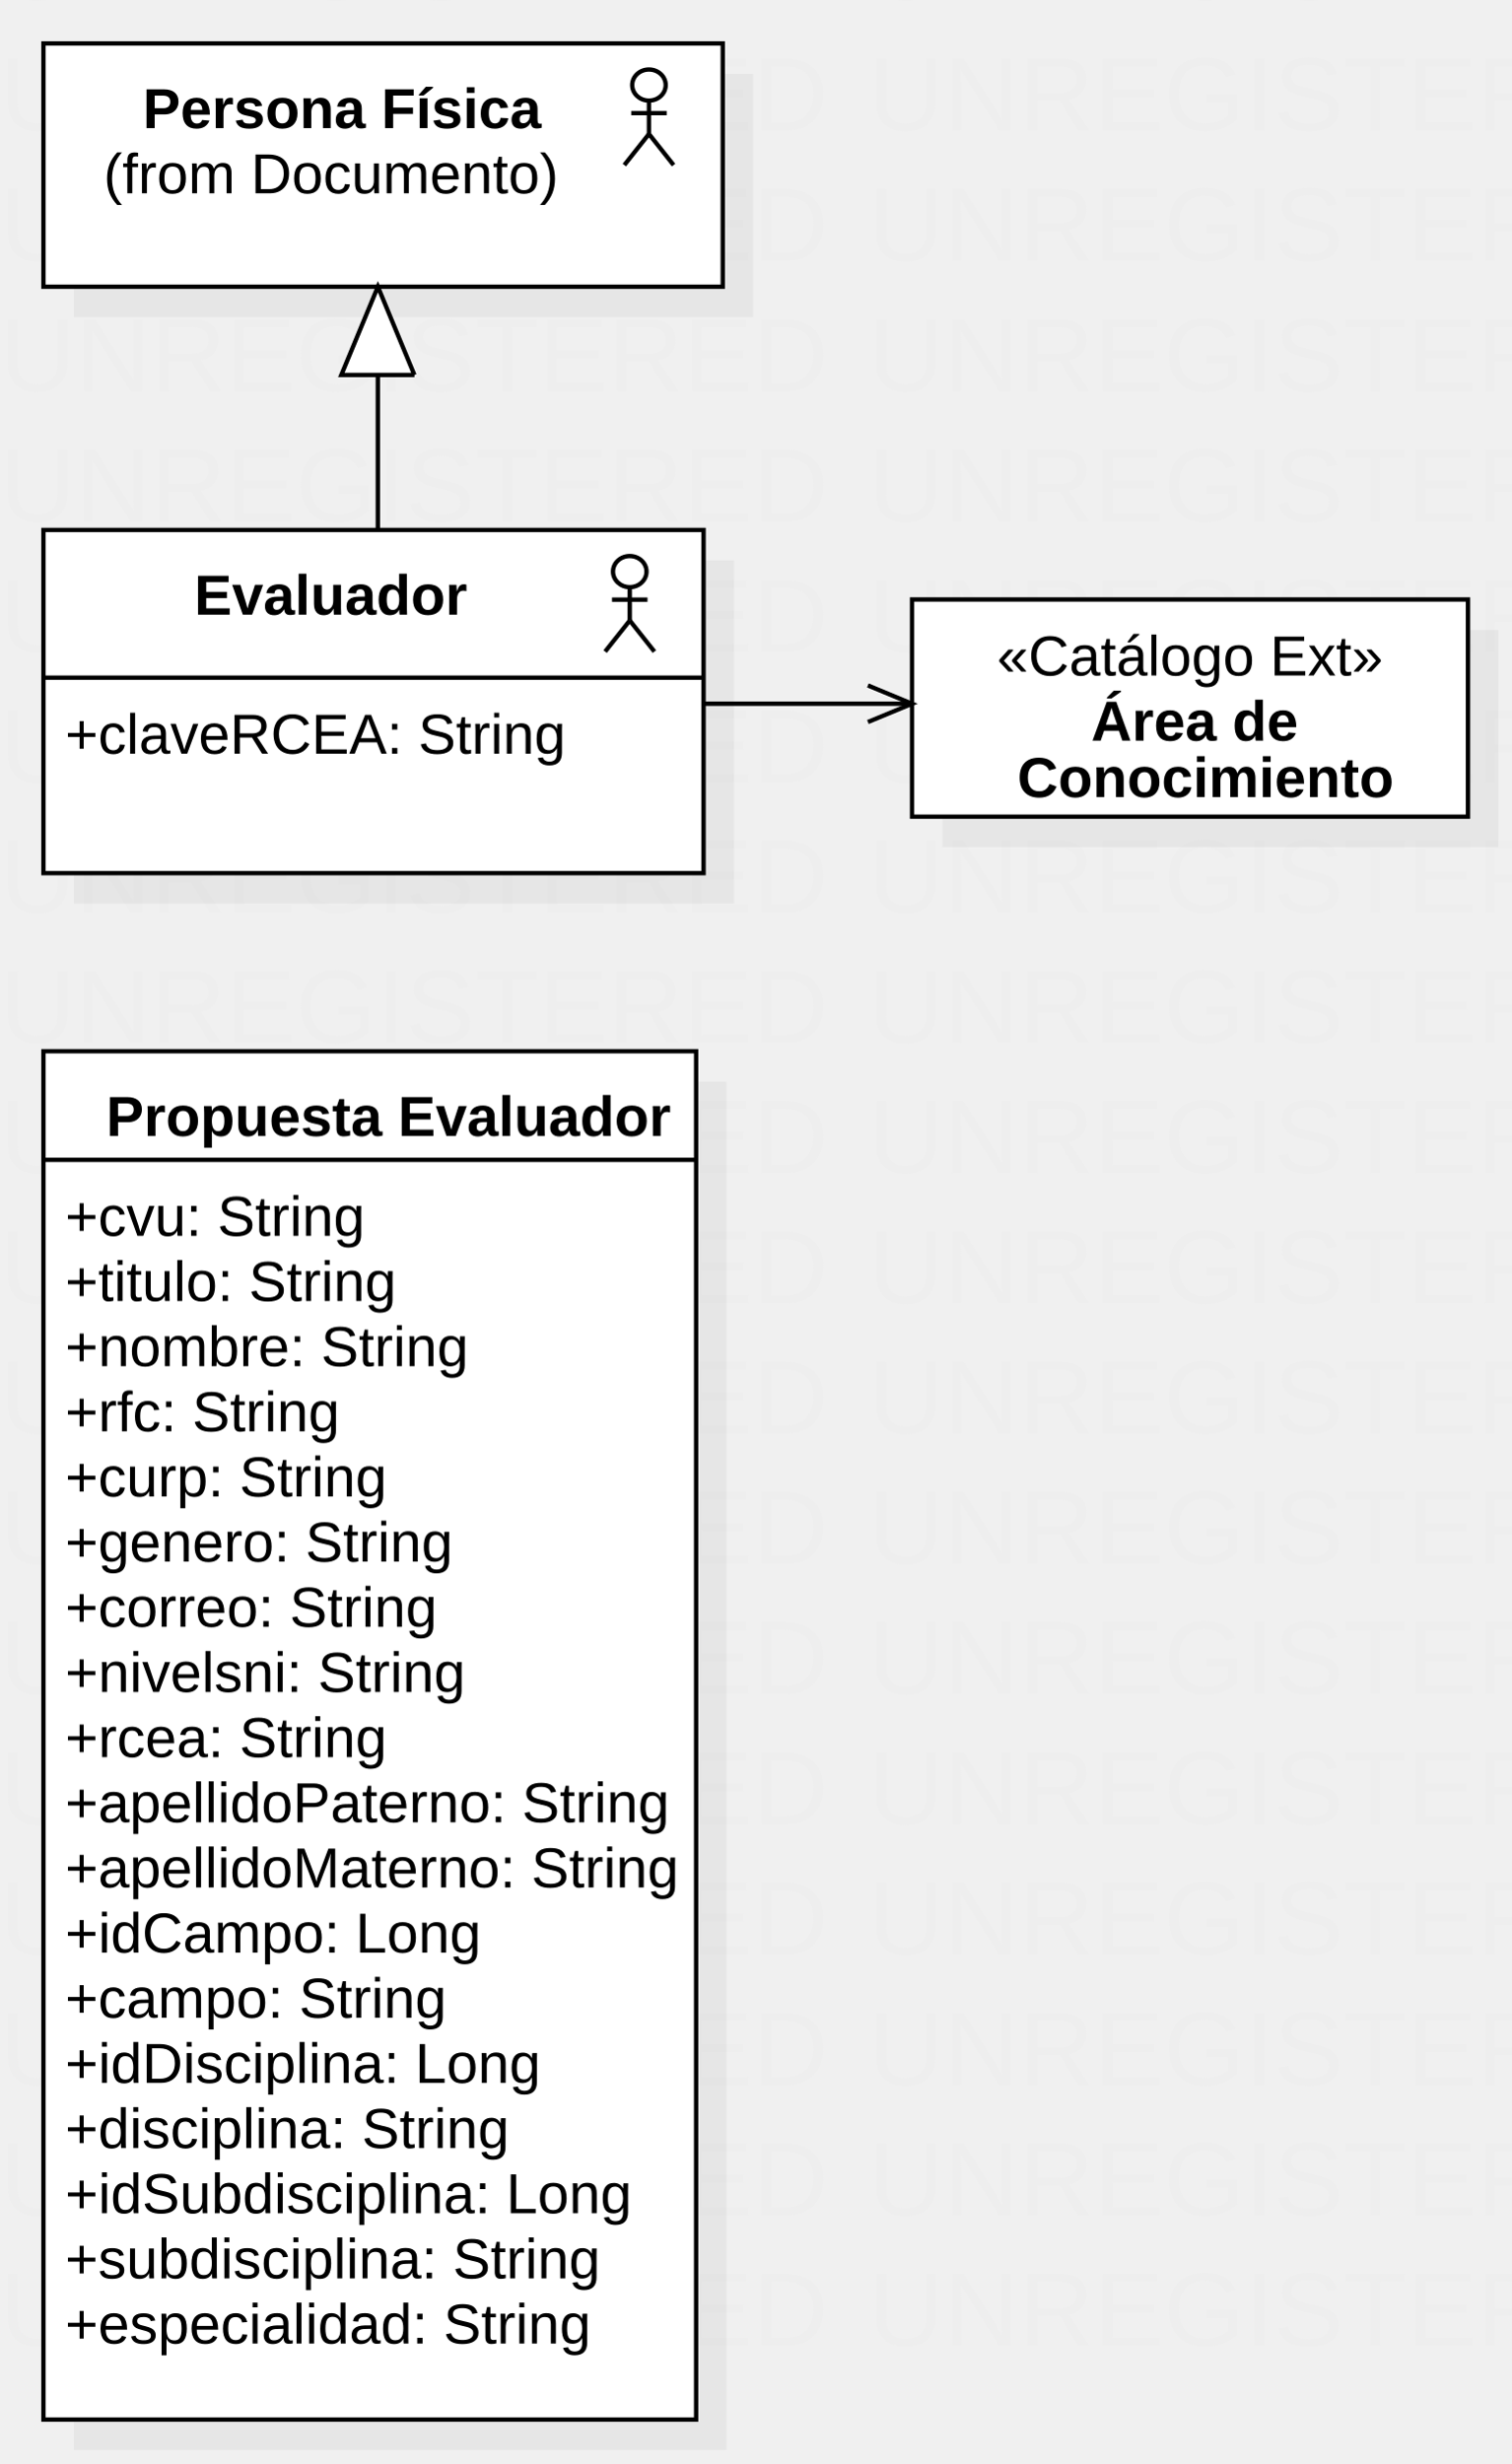
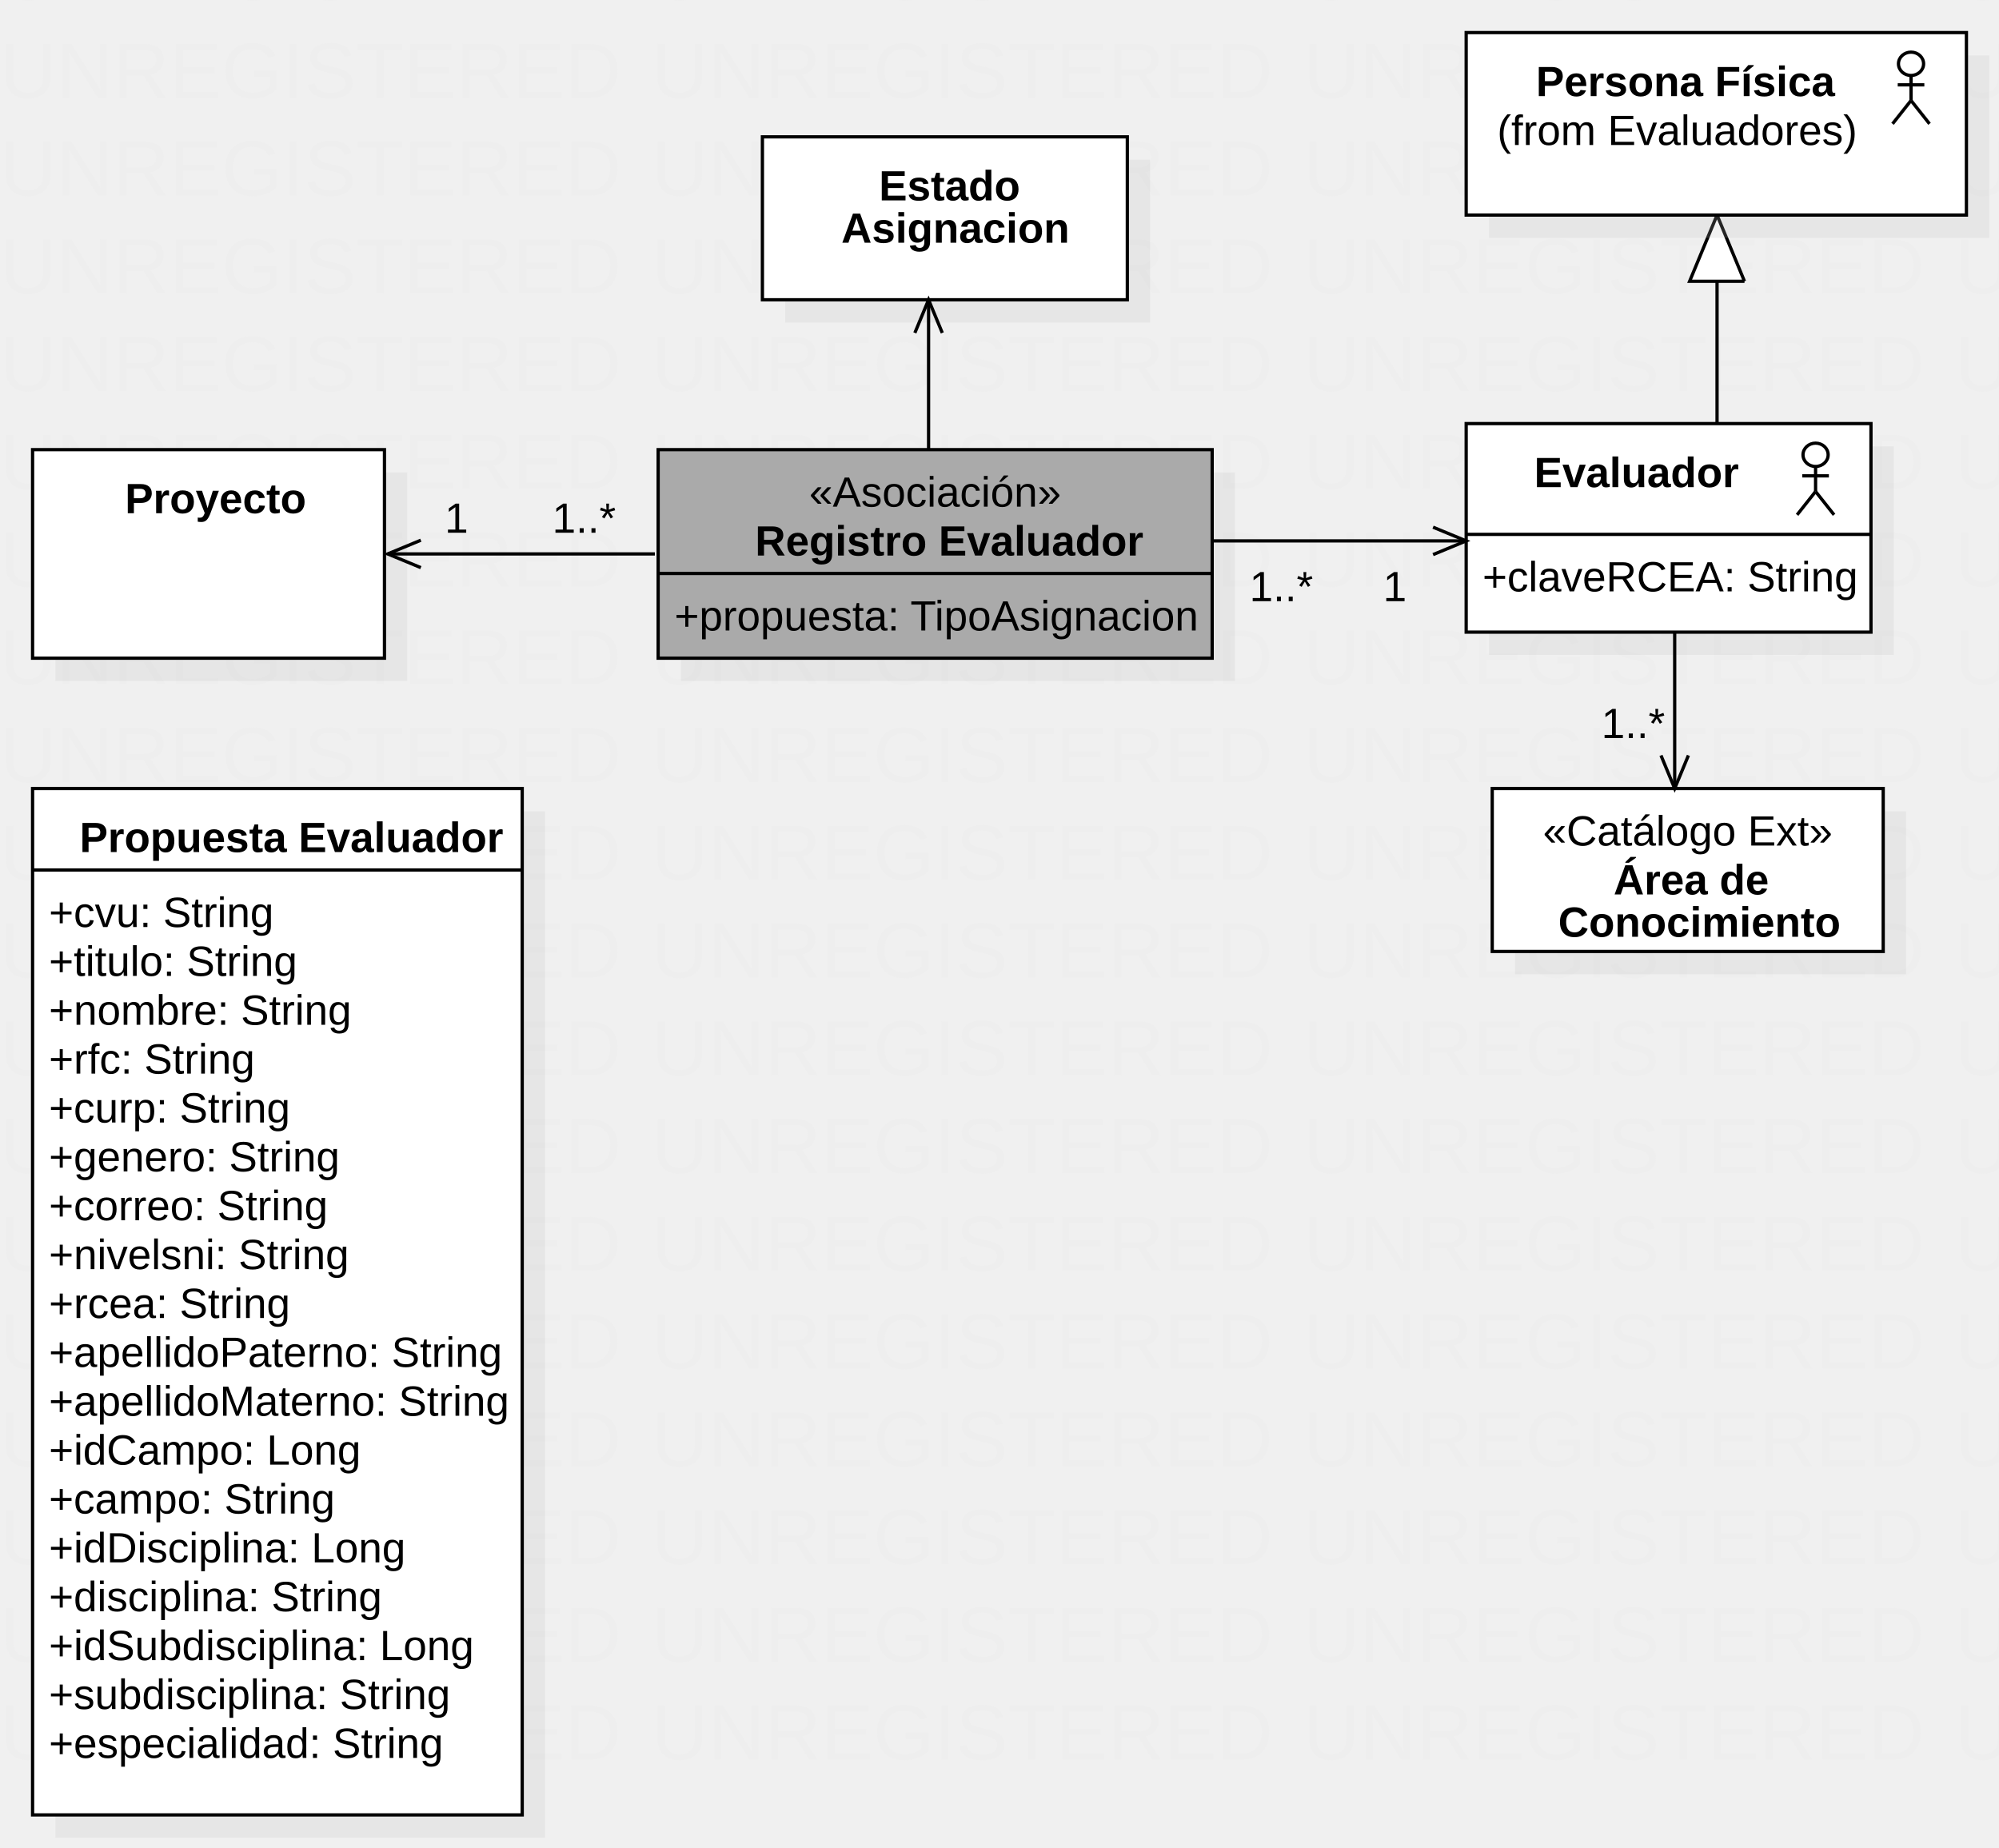
- <svg xmlns="http://www.w3.org/2000/svg" version="1.1" width="348" height="567">
+ <svg xmlns="http://www.w3.org/2000/svg" version="1.1" width="613.538" height="567">
  <defs />
  <g>
    <text fill="#eeeeee" stroke="none" font-family="Arial" font-size="24px" font-style="normal" font-weight="normal" text-decoration="none" x="0" y="0">UNREGISTERED</text>
    <text fill="#eeeeee" stroke="none" font-family="Arial" font-size="24px" font-style="normal" font-weight="normal" text-decoration="none" x="0" y="30">UNREGISTERED</text>
    <text fill="#eeeeee" stroke="none" font-family="Arial" font-size="24px" font-style="normal" font-weight="normal" text-decoration="none" x="0" y="60">UNREGISTERED</text>
    <text fill="#eeeeee" stroke="none" font-family="Arial" font-size="24px" font-style="normal" font-weight="normal" text-decoration="none" x="0" y="90">UNREGISTERED</text>
    <text fill="#eeeeee" stroke="none" font-family="Arial" font-size="24px" font-style="normal" font-weight="normal" text-decoration="none" x="0" y="120">UNREGISTERED</text>
    <text fill="#eeeeee" stroke="none" font-family="Arial" font-size="24px" font-style="normal" font-weight="normal" text-decoration="none" x="0" y="150">UNREGISTERED</text>
    <text fill="#eeeeee" stroke="none" font-family="Arial" font-size="24px" font-style="normal" font-weight="normal" text-decoration="none" x="0" y="180">UNREGISTERED</text>
    <text fill="#eeeeee" stroke="none" font-family="Arial" font-size="24px" font-style="normal" font-weight="normal" text-decoration="none" x="0" y="210">UNREGISTERED</text>
    <text fill="#eeeeee" stroke="none" font-family="Arial" font-size="24px" font-style="normal" font-weight="normal" text-decoration="none" x="0" y="240">UNREGISTERED</text>
    <text fill="#eeeeee" stroke="none" font-family="Arial" font-size="24px" font-style="normal" font-weight="normal" text-decoration="none" x="0" y="270">UNREGISTERED</text>
    <text fill="#eeeeee" stroke="none" font-family="Arial" font-size="24px" font-style="normal" font-weight="normal" text-decoration="none" x="0" y="300">UNREGISTERED</text>
    <text fill="#eeeeee" stroke="none" font-family="Arial" font-size="24px" font-style="normal" font-weight="normal" text-decoration="none" x="0" y="330">UNREGISTERED</text>
    <text fill="#eeeeee" stroke="none" font-family="Arial" font-size="24px" font-style="normal" font-weight="normal" text-decoration="none" x="0" y="360">UNREGISTERED</text>
    <text fill="#eeeeee" stroke="none" font-family="Arial" font-size="24px" font-style="normal" font-weight="normal" text-decoration="none" x="0" y="390">UNREGISTERED</text>
    <text fill="#eeeeee" stroke="none" font-family="Arial" font-size="24px" font-style="normal" font-weight="normal" text-decoration="none" x="0" y="420">UNREGISTERED</text>
    <text fill="#eeeeee" stroke="none" font-family="Arial" font-size="24px" font-style="normal" font-weight="normal" text-decoration="none" x="0" y="450">UNREGISTERED</text>
    <text fill="#eeeeee" stroke="none" font-family="Arial" font-size="24px" font-style="normal" font-weight="normal" text-decoration="none" x="0" y="480">UNREGISTERED</text>
    <text fill="#eeeeee" stroke="none" font-family="Arial" font-size="24px" font-style="normal" font-weight="normal" text-decoration="none" x="0" y="510">UNREGISTERED</text>
    <text fill="#eeeeee" stroke="none" font-family="Arial" font-size="24px" font-style="normal" font-weight="normal" text-decoration="none" x="0" y="540">UNREGISTERED</text>
    <text fill="#eeeeee" stroke="none" font-family="Arial" font-size="24px" font-style="normal" font-weight="normal" text-decoration="none" x="200" y="0">UNREGISTERED</text>
    <text fill="#eeeeee" stroke="none" font-family="Arial" font-size="24px" font-style="normal" font-weight="normal" text-decoration="none" x="200" y="30">UNREGISTERED</text>
    <text fill="#eeeeee" stroke="none" font-family="Arial" font-size="24px" font-style="normal" font-weight="normal" text-decoration="none" x="200" y="60">UNREGISTERED</text>
    <text fill="#eeeeee" stroke="none" font-family="Arial" font-size="24px" font-style="normal" font-weight="normal" text-decoration="none" x="200" y="90">UNREGISTERED</text>
    <text fill="#eeeeee" stroke="none" font-family="Arial" font-size="24px" font-style="normal" font-weight="normal" text-decoration="none" x="200" y="120">UNREGISTERED</text>
    <text fill="#eeeeee" stroke="none" font-family="Arial" font-size="24px" font-style="normal" font-weight="normal" text-decoration="none" x="200" y="150">UNREGISTERED</text>
    <text fill="#eeeeee" stroke="none" font-family="Arial" font-size="24px" font-style="normal" font-weight="normal" text-decoration="none" x="200" y="180">UNREGISTERED</text>
    <text fill="#eeeeee" stroke="none" font-family="Arial" font-size="24px" font-style="normal" font-weight="normal" text-decoration="none" x="200" y="210">UNREGISTERED</text>
    <text fill="#eeeeee" stroke="none" font-family="Arial" font-size="24px" font-style="normal" font-weight="normal" text-decoration="none" x="200" y="240">UNREGISTERED</text>
    <text fill="#eeeeee" stroke="none" font-family="Arial" font-size="24px" font-style="normal" font-weight="normal" text-decoration="none" x="200" y="270">UNREGISTERED</text>
    <text fill="#eeeeee" stroke="none" font-family="Arial" font-size="24px" font-style="normal" font-weight="normal" text-decoration="none" x="200" y="300">UNREGISTERED</text>
    <text fill="#eeeeee" stroke="none" font-family="Arial" font-size="24px" font-style="normal" font-weight="normal" text-decoration="none" x="200" y="330">UNREGISTERED</text>
    <text fill="#eeeeee" stroke="none" font-family="Arial" font-size="24px" font-style="normal" font-weight="normal" text-decoration="none" x="200" y="360">UNREGISTERED</text>
    <text fill="#eeeeee" stroke="none" font-family="Arial" font-size="24px" font-style="normal" font-weight="normal" text-decoration="none" x="200" y="390">UNREGISTERED</text>
    <text fill="#eeeeee" stroke="none" font-family="Arial" font-size="24px" font-style="normal" font-weight="normal" text-decoration="none" x="200" y="420">UNREGISTERED</text>
    <text fill="#eeeeee" stroke="none" font-family="Arial" font-size="24px" font-style="normal" font-weight="normal" text-decoration="none" x="200" y="450">UNREGISTERED</text>
    <text fill="#eeeeee" stroke="none" font-family="Arial" font-size="24px" font-style="normal" font-weight="normal" text-decoration="none" x="200" y="480">UNREGISTERED</text>
    <text fill="#eeeeee" stroke="none" font-family="Arial" font-size="24px" font-style="normal" font-weight="normal" text-decoration="none" x="200" y="510">UNREGISTERED</text>
    <text fill="#eeeeee" stroke="none" font-family="Arial" font-size="24px" font-style="normal" font-weight="normal" text-decoration="none" x="200" y="540">UNREGISTERED</text>
-     <g transform="translate(-78,-22) scale(1,1)">
-       <rect fill="#C0C0C0" stroke="none" x="295" y="167" width="128" height="50" opacity="0.2" />
-     </g>
-     <g transform="translate(-78,-22) scale(1,1)">
-       <rect fill="#ffffff" stroke="none" x="288" y="160" width="128" height="50" />
-     </g>
-     <g transform="translate(-78,-22) scale(1,1)">
-       <path fill="none" stroke="#000000" d="M 288 160 L 416 160 L 416 210 L 288 210 L 288 160 Z Z" stroke-miterlimit="10" />
-     </g>
-     <g transform="translate(-78,-22) scale(1,1)">
-       <g>
-         <path fill="none" stroke="none" />
-         <text fill="#000000" stroke="none" font-family="Arial" font-size="13px" font-style="normal" font-weight="normal" text-decoration="none" x="307.554" y="177.5">«Catálogo Ext»</text>
-       </g>
-     </g>
-     <g transform="translate(-78,-22) scale(1,1)">
-       <g>
-         <path fill="none" stroke="none" />
-         <text fill="#000000" stroke="none" font-family="Arial" font-size="13px" font-style="normal" font-weight="bold" text-decoration="none" x="329.234" y="192.5">Área de</text>
-         <text fill="#000000" stroke="none" font-family="Arial" font-size="13px" font-style="normal" font-weight="bold" text-decoration="none" x="312.257" y="205.5">Conocimiento</text>
-       </g>
-     </g>
-     <g transform="translate(-78,-22) scale(1,1)">
-       <rect fill="#C0C0C0" stroke="none" x="95" y="39" width="156.42" height="56" opacity="0.2" />
-     </g>
-     <g transform="translate(-78,-22) scale(1,1)">
-       <rect fill="#ffffff" stroke="none" x="88" y="32" width="156.42" height="56" />
-     </g>
-     <g transform="translate(-78,-22) scale(1,1)">
-       <path fill="none" stroke="#000000" d="M 88 32 L 244.42 32 L 244.42 88 L 88 88 L 88 32 Z Z" stroke-miterlimit="10" />
-     </g>
-     <g transform="translate(-78,-22) scale(1,1)">
-       <path fill="#ffffff" stroke="none" d="M 223.562 41.58 C 223.562 39.603 225.29 38 227.42 38 C 229.55 38 231.277 39.603 231.277 41.58 C 231.277 43.557 229.55 45.16 227.42 45.16 C 225.29 45.16 223.562 43.557 223.562 41.58 Z" />
-     </g>
-     <g transform="translate(-78,-22) scale(1,1)">
-       <path fill="none" stroke="#000000" d="M 223.562 41.58 C 223.562 39.603 225.29 38 227.42 38 C 229.55 38 231.277 39.603 231.277 41.58 C 231.277 43.557 229.55 45.16 227.42 45.16 C 225.29 45.16 223.562 43.557 223.562 41.58 Z" stroke-miterlimit="10" />
-     </g>
-     <g transform="translate(-78,-22) scale(1,1)">
-       <path fill="none" stroke="#000000" d="M 227.42 45.16 L 227.42 52.84" stroke-miterlimit="10" />
-     </g>
-     <g transform="translate(-78,-22) scale(1,1)">
-       <path fill="none" stroke="#000000" d="M 223.336 48.04 L 231.504 48.04" stroke-miterlimit="10" />
-     </g>
-     <g transform="translate(-78,-22) scale(1,1)">
-       <path fill="none" stroke="#000000" d="M 227.42 52.84 L 221.747 60" stroke-miterlimit="10" />
-     </g>
-     <g transform="translate(-78,-22) scale(1,1)">
-       <path fill="none" stroke="#000000" d="M 227.42 52.84 L 233.093 60" stroke-miterlimit="10" />
-     </g>
-     <g transform="translate(-78,-22) scale(1,1)">
-       <g>
-         <path fill="none" stroke="none" />
-         <text fill="#000000" stroke="none" font-family="Arial" font-size="13px" font-style="normal" font-weight="bold" text-decoration="none" x="110.859" y="51.5">Persona Física</text>
-       </g>
-     </g>
-     <g transform="translate(-78,-22) scale(1,1)">
-       <g>
-         <path fill="none" stroke="none" />
-         <text fill="#000000" stroke="none" font-family="Arial" font-size="13px" font-style="normal" font-weight="normal" text-decoration="none" x="101.835" y="66.5">(from Documento)</text>
-       </g>
-     </g>
-     <g transform="translate(-78,-22) scale(1,1)">
-       <rect fill="#C0C0C0" stroke="none" x="95" y="151" width="152" height="79" opacity="0.2" />
-     </g>
-     <g transform="translate(-78,-22) scale(1,1)">
-       <rect fill="#ffffff" stroke="none" x="88" y="144" width="152" height="79" />
-     </g>
-     <g transform="translate(-78,-22) scale(1,1)">
-       <path fill="none" stroke="#000000" d="M 88 144 L 240 144 L 240 223 L 88 223 L 88 144 Z Z" stroke-miterlimit="10" />
-     </g>
-     <g transform="translate(-78,-22) scale(1,1)">
-       <path fill="#ffffff" stroke="none" d="M 219.143 153.58 C 219.143 151.603 220.87 150 223 150 C 225.13 150 226.857 151.603 226.857 153.58 C 226.857 155.557 225.13 157.16 223 157.16 C 220.87 157.16 219.143 155.557 219.143 153.58 Z" />
-     </g>
-     <g transform="translate(-78,-22) scale(1,1)">
-       <path fill="none" stroke="#000000" d="M 219.143 153.58 C 219.143 151.603 220.87 150 223 150 C 225.13 150 226.857 151.603 226.857 153.58 C 226.857 155.557 225.13 157.16 223 157.16 C 220.87 157.16 219.143 155.557 219.143 153.58 Z" stroke-miterlimit="10" />
-     </g>
-     <g transform="translate(-78,-22) scale(1,1)">
-       <path fill="none" stroke="#000000" d="M 223 157.16 L 223 164.84" stroke-miterlimit="10" />
-     </g>
-     <g transform="translate(-78,-22) scale(1,1)">
-       <path fill="none" stroke="#000000" d="M 218.916 160.04 L 227.084 160.04" stroke-miterlimit="10" />
-     </g>
-     <g transform="translate(-78,-22) scale(1,1)">
-       <path fill="none" stroke="#000000" d="M 223 164.84 L 217.327 172" stroke-miterlimit="10" />
-     </g>
-     <g transform="translate(-78,-22) scale(1,1)">
-       <path fill="none" stroke="#000000" d="M 223 164.84 L 228.673 172" stroke-miterlimit="10" />
-     </g>
-     <g transform="translate(-78,-22) scale(1,1)">
-       <path fill="none" stroke="#000000" d="M 88 178 L 240 178" stroke-miterlimit="10" />
-     </g>
-     <g transform="translate(-78,-22) scale(1,1)">
-       <g>
-         <path fill="none" stroke="none" />
-         <text fill="#000000" stroke="none" font-family="Arial" font-size="13px" font-style="normal" font-weight="bold" text-decoration="none" x="122.731" y="163.5">Evaluador</text>
-       </g>
-     </g>
-     <g transform="translate(-78,-22) scale(1,1)">
-       <g>
-         <path fill="none" stroke="none" />
-         <text fill="#000000" stroke="none" font-family="Arial" font-size="13px" font-style="normal" font-weight="normal" text-decoration="none" x="93" y="195.5">+claveRCEA: String</text>
-       </g>
-     </g>
-     <g transform="translate(-78,-22) scale(1,1)">
-       <path fill="none" stroke="#000000" d="M 240 184 L 288 184" stroke-miterlimit="10" />
-     </g>
-     <g transform="translate(-78,-22) scale(1,1)">
-       <path fill="none" stroke="#000000" d="M 277.837 188.21 L 288 184 L 277.837 179.79" stroke-miterlimit="10" />
-     </g>
-     <g transform="translate(-78,-22) scale(1,1)">
-       <path fill="none" stroke="#000000" d="M 165 144 L 165 88" stroke-miterlimit="10" />
-     </g>
-     <g transform="translate(-78,-22) scale(1,1)">
-       <path fill="#FFFFFF" stroke="none" d="M 173.419 108.325 L 165 88 L 156.581 108.325" />
-     </g>
-     <g transform="translate(-78,-22) scale(1,1)">
-       <path fill="none" stroke="#000000" d="M 173.419 108.325 L 165 88 L 156.581 108.325 L 173.419 108.325" stroke-miterlimit="10" />
-     </g>
-     <g transform="translate(-78,-22) scale(1,1)">
-       <rect fill="#C0C0C0" stroke="none" x="95" y="271" width="150.28" height="315" opacity="0.2" />
-     </g>
-     <g transform="translate(-78,-22) scale(1,1)">
-       <rect fill="#ffffff" stroke="none" x="88" y="264" width="150.28" height="315" />
-     </g>
-     <g transform="translate(-78,-22) scale(1,1)">
-       <path fill="none" stroke="#000000" d="M 88 264 L 238.28 264 L 238.28 579 L 88 579 L 88 264 Z Z" stroke-miterlimit="10" />
-     </g>
-     <g transform="translate(-78,-22) scale(1,1)">
-       <path fill="none" stroke="#000000" d="M 88 289 L 238.28 289" stroke-miterlimit="10" />
-     </g>
-     <g transform="translate(-78,-22) scale(1,1)">
-       <g>
-         <path fill="none" stroke="none" />
-         <text fill="#000000" stroke="none" font-family="Arial" font-size="13px" font-style="normal" font-weight="bold" text-decoration="none" x="102.434" y="283.5">Propuesta Evaluador</text>
-       </g>
-     </g>
-     <g transform="translate(-78,-22) scale(1,1)">
-       <g>
-         <path fill="none" stroke="none" />
-         <text fill="#000000" stroke="none" font-family="Arial" font-size="13px" font-style="normal" font-weight="normal" text-decoration="none" x="93" y="306.5">+cvu: String</text>
-       </g>
-     </g>
-     <g transform="translate(-78,-22) scale(1,1)">
-       <g>
-         <path fill="none" stroke="none" />
-         <text fill="#000000" stroke="none" font-family="Arial" font-size="13px" font-style="normal" font-weight="normal" text-decoration="none" x="93" y="321.5">+titulo: String</text>
-       </g>
-     </g>
-     <g transform="translate(-78,-22) scale(1,1)">
-       <g>
-         <path fill="none" stroke="none" />
-         <text fill="#000000" stroke="none" font-family="Arial" font-size="13px" font-style="normal" font-weight="normal" text-decoration="none" x="93" y="336.5">+nombre: String</text>
-       </g>
-     </g>
-     <g transform="translate(-78,-22) scale(1,1)">
-       <g>
-         <path fill="none" stroke="none" />
-         <text fill="#000000" stroke="none" font-family="Arial" font-size="13px" font-style="normal" font-weight="normal" text-decoration="none" x="93" y="351.5">+rfc: String</text>
-       </g>
-     </g>
-     <g transform="translate(-78,-22) scale(1,1)">
-       <g>
-         <path fill="none" stroke="none" />
-         <text fill="#000000" stroke="none" font-family="Arial" font-size="13px" font-style="normal" font-weight="normal" text-decoration="none" x="93" y="366.5">+curp: String</text>
-       </g>
-     </g>
-     <g transform="translate(-78,-22) scale(1,1)">
-       <g>
-         <path fill="none" stroke="none" />
-         <text fill="#000000" stroke="none" font-family="Arial" font-size="13px" font-style="normal" font-weight="normal" text-decoration="none" x="93" y="381.5">+genero: String</text>
-       </g>
-     </g>
-     <g transform="translate(-78,-22) scale(1,1)">
-       <g>
-         <path fill="none" stroke="none" />
-         <text fill="#000000" stroke="none" font-family="Arial" font-size="13px" font-style="normal" font-weight="normal" text-decoration="none" x="93" y="396.5">+correo: String</text>
-       </g>
-     </g>
-     <g transform="translate(-78,-22) scale(1,1)">
-       <g>
-         <path fill="none" stroke="none" />
-         <text fill="#000000" stroke="none" font-family="Arial" font-size="13px" font-style="normal" font-weight="normal" text-decoration="none" x="93" y="411.5">+nivelsni: String</text>
-       </g>
-     </g>
-     <g transform="translate(-78,-22) scale(1,1)">
-       <g>
-         <path fill="none" stroke="none" />
-         <text fill="#000000" stroke="none" font-family="Arial" font-size="13px" font-style="normal" font-weight="normal" text-decoration="none" x="93" y="426.5">+rcea: String</text>
-       </g>
-     </g>
-     <g transform="translate(-78,-22) scale(1,1)">
-       <g>
-         <path fill="none" stroke="none" />
-         <text fill="#000000" stroke="none" font-family="Arial" font-size="13px" font-style="normal" font-weight="normal" text-decoration="none" x="93" y="441.5">+apellidoPaterno: String</text>
-       </g>
-     </g>
-     <g transform="translate(-78,-22) scale(1,1)">
-       <g>
-         <path fill="none" stroke="none" />
-         <text fill="#000000" stroke="none" font-family="Arial" font-size="13px" font-style="normal" font-weight="normal" text-decoration="none" x="93" y="456.5">+apellidoMaterno: String</text>
-       </g>
-     </g>
-     <g transform="translate(-78,-22) scale(1,1)">
-       <g>
-         <path fill="none" stroke="none" />
-         <text fill="#000000" stroke="none" font-family="Arial" font-size="13px" font-style="normal" font-weight="normal" text-decoration="none" x="93" y="471.5">+idCampo: Long</text>
-       </g>
-     </g>
-     <g transform="translate(-78,-22) scale(1,1)">
-       <g>
-         <path fill="none" stroke="none" />
-         <text fill="#000000" stroke="none" font-family="Arial" font-size="13px" font-style="normal" font-weight="normal" text-decoration="none" x="93" y="486.5">+campo: String</text>
-       </g>
-     </g>
-     <g transform="translate(-78,-22) scale(1,1)">
-       <g>
-         <path fill="none" stroke="none" />
-         <text fill="#000000" stroke="none" font-family="Arial" font-size="13px" font-style="normal" font-weight="normal" text-decoration="none" x="93" y="501.5">+idDisciplina: Long</text>
-       </g>
-     </g>
-     <g transform="translate(-78,-22) scale(1,1)">
-       <g>
-         <path fill="none" stroke="none" />
-         <text fill="#000000" stroke="none" font-family="Arial" font-size="13px" font-style="normal" font-weight="normal" text-decoration="none" x="93" y="516.5">+disciplina: String</text>
-       </g>
-     </g>
-     <g transform="translate(-78,-22) scale(1,1)">
-       <g>
-         <path fill="none" stroke="none" />
-         <text fill="#000000" stroke="none" font-family="Arial" font-size="13px" font-style="normal" font-weight="normal" text-decoration="none" x="93" y="531.5">+idSubdisciplina: Long</text>
-       </g>
-     </g>
-     <g transform="translate(-78,-22) scale(1,1)">
-       <g>
-         <path fill="none" stroke="none" />
-         <text fill="#000000" stroke="none" font-family="Arial" font-size="13px" font-style="normal" font-weight="normal" text-decoration="none" x="93" y="546.5">+subdisciplina: String</text>
-       </g>
-     </g>
-     <g transform="translate(-78,-22) scale(1,1)">
-       <g>
-         <path fill="none" stroke="none" />
-         <text fill="#000000" stroke="none" font-family="Arial" font-size="13px" font-style="normal" font-weight="normal" text-decoration="none" x="93" y="561.5">+especialidad: String</text>
+     <text fill="#eeeeee" stroke="none" font-family="Arial" font-size="24px" font-style="normal" font-weight="normal" text-decoration="none" x="400" y="0">UNREGISTERED</text>
+     <text fill="#eeeeee" stroke="none" font-family="Arial" font-size="24px" font-style="normal" font-weight="normal" text-decoration="none" x="400" y="30">UNREGISTERED</text>
+     <text fill="#eeeeee" stroke="none" font-family="Arial" font-size="24px" font-style="normal" font-weight="normal" text-decoration="none" x="400" y="60">UNREGISTERED</text>
+     <text fill="#eeeeee" stroke="none" font-family="Arial" font-size="24px" font-style="normal" font-weight="normal" text-decoration="none" x="400" y="90">UNREGISTERED</text>
+     <text fill="#eeeeee" stroke="none" font-family="Arial" font-size="24px" font-style="normal" font-weight="normal" text-decoration="none" x="400" y="120">UNREGISTERED</text>
+     <text fill="#eeeeee" stroke="none" font-family="Arial" font-size="24px" font-style="normal" font-weight="normal" text-decoration="none" x="400" y="150">UNREGISTERED</text>
+     <text fill="#eeeeee" stroke="none" font-family="Arial" font-size="24px" font-style="normal" font-weight="normal" text-decoration="none" x="400" y="180">UNREGISTERED</text>
+     <text fill="#eeeeee" stroke="none" font-family="Arial" font-size="24px" font-style="normal" font-weight="normal" text-decoration="none" x="400" y="210">UNREGISTERED</text>
+     <text fill="#eeeeee" stroke="none" font-family="Arial" font-size="24px" font-style="normal" font-weight="normal" text-decoration="none" x="400" y="240">UNREGISTERED</text>
+     <text fill="#eeeeee" stroke="none" font-family="Arial" font-size="24px" font-style="normal" font-weight="normal" text-decoration="none" x="400" y="270">UNREGISTERED</text>
+     <text fill="#eeeeee" stroke="none" font-family="Arial" font-size="24px" font-style="normal" font-weight="normal" text-decoration="none" x="400" y="300">UNREGISTERED</text>
+     <text fill="#eeeeee" stroke="none" font-family="Arial" font-size="24px" font-style="normal" font-weight="normal" text-decoration="none" x="400" y="330">UNREGISTERED</text>
+     <text fill="#eeeeee" stroke="none" font-family="Arial" font-size="24px" font-style="normal" font-weight="normal" text-decoration="none" x="400" y="360">UNREGISTERED</text>
+     <text fill="#eeeeee" stroke="none" font-family="Arial" font-size="24px" font-style="normal" font-weight="normal" text-decoration="none" x="400" y="390">UNREGISTERED</text>
+     <text fill="#eeeeee" stroke="none" font-family="Arial" font-size="24px" font-style="normal" font-weight="normal" text-decoration="none" x="400" y="420">UNREGISTERED</text>
+     <text fill="#eeeeee" stroke="none" font-family="Arial" font-size="24px" font-style="normal" font-weight="normal" text-decoration="none" x="400" y="450">UNREGISTERED</text>
+     <text fill="#eeeeee" stroke="none" font-family="Arial" font-size="24px" font-style="normal" font-weight="normal" text-decoration="none" x="400" y="480">UNREGISTERED</text>
+     <text fill="#eeeeee" stroke="none" font-family="Arial" font-size="24px" font-style="normal" font-weight="normal" text-decoration="none" x="400" y="510">UNREGISTERED</text>
+     <text fill="#eeeeee" stroke="none" font-family="Arial" font-size="24px" font-style="normal" font-weight="normal" text-decoration="none" x="400" y="540">UNREGISTERED</text>
+     <text fill="#eeeeee" stroke="none" font-family="Arial" font-size="24px" font-style="normal" font-weight="normal" text-decoration="none" x="600" y="0">UNREGISTERED</text>
+     <text fill="#eeeeee" stroke="none" font-family="Arial" font-size="24px" font-style="normal" font-weight="normal" text-decoration="none" x="600" y="30">UNREGISTERED</text>
+     <text fill="#eeeeee" stroke="none" font-family="Arial" font-size="24px" font-style="normal" font-weight="normal" text-decoration="none" x="600" y="60">UNREGISTERED</text>
+     <text fill="#eeeeee" stroke="none" font-family="Arial" font-size="24px" font-style="normal" font-weight="normal" text-decoration="none" x="600" y="90">UNREGISTERED</text>
+     <text fill="#eeeeee" stroke="none" font-family="Arial" font-size="24px" font-style="normal" font-weight="normal" text-decoration="none" x="600" y="120">UNREGISTERED</text>
+     <text fill="#eeeeee" stroke="none" font-family="Arial" font-size="24px" font-style="normal" font-weight="normal" text-decoration="none" x="600" y="150">UNREGISTERED</text>
+     <text fill="#eeeeee" stroke="none" font-family="Arial" font-size="24px" font-style="normal" font-weight="normal" text-decoration="none" x="600" y="180">UNREGISTERED</text>
+     <text fill="#eeeeee" stroke="none" font-family="Arial" font-size="24px" font-style="normal" font-weight="normal" text-decoration="none" x="600" y="210">UNREGISTERED</text>
+     <text fill="#eeeeee" stroke="none" font-family="Arial" font-size="24px" font-style="normal" font-weight="normal" text-decoration="none" x="600" y="240">UNREGISTERED</text>
+     <text fill="#eeeeee" stroke="none" font-family="Arial" font-size="24px" font-style="normal" font-weight="normal" text-decoration="none" x="600" y="270">UNREGISTERED</text>
+     <text fill="#eeeeee" stroke="none" font-family="Arial" font-size="24px" font-style="normal" font-weight="normal" text-decoration="none" x="600" y="300">UNREGISTERED</text>
+     <text fill="#eeeeee" stroke="none" font-family="Arial" font-size="24px" font-style="normal" font-weight="normal" text-decoration="none" x="600" y="330">UNREGISTERED</text>
+     <text fill="#eeeeee" stroke="none" font-family="Arial" font-size="24px" font-style="normal" font-weight="normal" text-decoration="none" x="600" y="360">UNREGISTERED</text>
+     <text fill="#eeeeee" stroke="none" font-family="Arial" font-size="24px" font-style="normal" font-weight="normal" text-decoration="none" x="600" y="390">UNREGISTERED</text>
+     <text fill="#eeeeee" stroke="none" font-family="Arial" font-size="24px" font-style="normal" font-weight="normal" text-decoration="none" x="600" y="420">UNREGISTERED</text>
+     <text fill="#eeeeee" stroke="none" font-family="Arial" font-size="24px" font-style="normal" font-weight="normal" text-decoration="none" x="600" y="450">UNREGISTERED</text>
+     <text fill="#eeeeee" stroke="none" font-family="Arial" font-size="24px" font-style="normal" font-weight="normal" text-decoration="none" x="600" y="480">UNREGISTERED</text>
+     <text fill="#eeeeee" stroke="none" font-family="Arial" font-size="24px" font-style="normal" font-weight="normal" text-decoration="none" x="600" y="510">UNREGISTERED</text>
+     <text fill="#eeeeee" stroke="none" font-family="Arial" font-size="24px" font-style="normal" font-weight="normal" text-decoration="none" x="600" y="540">UNREGISTERED</text>
+     <g transform="translate(-38,-46) scale(1,1)">
+       <rect fill="#C0C0C0" stroke="none" x="503" y="295" width="120" height="50" opacity="0.2" />
+     </g>
+     <g transform="translate(-38,-46) scale(1,1)">
+       <rect fill="#ffffff" stroke="none" x="496" y="288" width="120" height="50" />
+     </g>
+     <g transform="translate(-38,-46) scale(1,1)">
+       <path fill="none" stroke="#000000" d="M 496 288 L 616 288 L 616 338 L 496 338 L 496 288 Z Z" stroke-miterlimit="10" />
+     </g>
+     <g transform="translate(-38,-46) scale(1,1)">
+       <g>
+         <path fill="none" stroke="none" />
+         <text fill="#000000" stroke="none" font-family="Arial" font-size="13px" font-style="normal" font-weight="normal" text-decoration="none" x="511.554" y="305.5">«Catálogo Ext»</text>
+       </g>
+     </g>
+     <g transform="translate(-38,-46) scale(1,1)">
+       <g>
+         <path fill="none" stroke="none" />
+         <text fill="#000000" stroke="none" font-family="Arial" font-size="13px" font-style="normal" font-weight="bold" text-decoration="none" x="533.234" y="320.5">Área de</text>
+         <text fill="#000000" stroke="none" font-family="Arial" font-size="13px" font-style="normal" font-weight="bold" text-decoration="none" x="516.257" y="333.5">Conocimiento</text>
+       </g>
+     </g>
+     <g transform="translate(-38,-46) scale(1,1)">
+       <rect fill="#C0C0C0" stroke="none" x="495" y="183" width="124.242" height="64" opacity="0.2" />
+     </g>
+     <g transform="translate(-38,-46) scale(1,1)">
+       <rect fill="#ffffff" stroke="none" x="488" y="176" width="124.242" height="64" />
+     </g>
+     <g transform="translate(-38,-46) scale(1,1)">
+       <path fill="none" stroke="#000000" d="M 488 176 L 612.242 176 L 612.242 240 L 488 240 L 488 176 Z Z" stroke-miterlimit="10" />
+     </g>
+     <g transform="translate(-38,-46) scale(1,1)">
+       <path fill="#ffffff" stroke="none" d="M 591.384 185.58 C 591.384 183.603 593.111 182 595.242 182 C 597.372 182 599.099 183.603 599.099 185.58 C 599.099 187.557 597.372 189.16 595.242 189.16 C 593.111 189.16 591.384 187.557 591.384 185.58 Z" />
+     </g>
+     <g transform="translate(-38,-46) scale(1,1)">
+       <path fill="none" stroke="#000000" d="M 591.384 185.58 C 591.384 183.603 593.111 182 595.242 182 C 597.372 182 599.099 183.603 599.099 185.58 C 599.099 187.557 597.372 189.16 595.242 189.16 C 593.111 189.16 591.384 187.557 591.384 185.58 Z" stroke-miterlimit="10" />
+     </g>
+     <g transform="translate(-38,-46) scale(1,1)">
+       <path fill="none" stroke="#000000" d="M 595.242 189.16 L 595.242 196.84" stroke-miterlimit="10" />
+     </g>
+     <g transform="translate(-38,-46) scale(1,1)">
+       <path fill="none" stroke="#000000" d="M 591.157 192.04 L 599.326 192.04" stroke-miterlimit="10" />
+     </g>
+     <g transform="translate(-38,-46) scale(1,1)">
+       <path fill="none" stroke="#000000" d="M 595.242 196.84 L 589.569 204" stroke-miterlimit="10" />
+     </g>
+     <g transform="translate(-38,-46) scale(1,1)">
+       <path fill="none" stroke="#000000" d="M 595.242 196.84 L 600.914 204" stroke-miterlimit="10" />
+     </g>
+     <g transform="translate(-38,-46) scale(1,1)">
+       <path fill="none" stroke="#000000" d="M 488 210 L 612.242 210" stroke-miterlimit="10" />
+     </g>
+     <g transform="translate(-38,-46) scale(1,1)">
+       <g>
+         <path fill="none" stroke="none" />
+         <text fill="#000000" stroke="none" font-family="Arial" font-size="13px" font-style="normal" font-weight="bold" text-decoration="none" x="508.852" y="195.5">Evaluador</text>
+       </g>
+     </g>
+     <g transform="translate(-38,-46) scale(1,1)">
+       <g>
+         <path fill="none" stroke="none" />
+         <text fill="#000000" stroke="none" font-family="Arial" font-size="13px" font-style="normal" font-weight="normal" text-decoration="none" x="493" y="227.5">+claveRCEA: String</text>
+       </g>
+     </g>
+     <g transform="translate(-38,-46) scale(1,1)">
+       <path fill="none" stroke="#000000" d="M 552 240 L 552 288" stroke-miterlimit="10" />
+     </g>
+     <g transform="translate(-38,-46) scale(1,1)">
+       <path fill="none" stroke="#000000" d="M 547.79 277.837 L 552 288 L 556.21 277.837" stroke-miterlimit="10" />
+     </g>
+     <g transform="translate(-38,-46) scale(1,1)">
+       <g>
+         <path fill="none" stroke="none" />
+         <text fill="#000000" stroke="none" font-family="Arial" font-size="13px" font-style="normal" font-weight="normal" text-decoration="none" x="529.5" y="272.5">1..*</text>
+       </g>
+     </g>
+     <g transform="translate(-38,-46) scale(1,1)">
+       <path fill="none" stroke="#000000" d="M 565 176 L 565 112" stroke-miterlimit="10" />
+     </g>
+     <g transform="translate(-38,-46) scale(1,1)">
+       <path fill="#FFFFFF" stroke="none" d="M 573.419 132.325 L 565 112 L 556.581 132.325" />
+     </g>
+     <g transform="translate(-38,-46) scale(1,1)">
+       <path fill="none" stroke="#000000" d="M 573.419 132.325 L 565 112 L 556.581 132.325 L 573.419 132.325" stroke-miterlimit="10" />
+     </g>
+     <g transform="translate(-38,-46) scale(1,1)">
+       <rect fill="#C0C0C0" stroke="none" x="55" y="295" width="150.28" height="315" opacity="0.2" />
+     </g>
+     <g transform="translate(-38,-46) scale(1,1)">
+       <rect fill="#ffffff" stroke="none" x="48" y="288" width="150.28" height="315" />
+     </g>
+     <g transform="translate(-38,-46) scale(1,1)">
+       <path fill="none" stroke="#000000" d="M 48 288 L 198.28 288 L 198.28 603 L 48 603 L 48 288 Z Z" stroke-miterlimit="10" />
+     </g>
+     <g transform="translate(-38,-46) scale(1,1)">
+       <path fill="none" stroke="#000000" d="M 48 313 L 198.28 313" stroke-miterlimit="10" />
+     </g>
+     <g transform="translate(-38,-46) scale(1,1)">
+       <g>
+         <path fill="none" stroke="none" />
+         <text fill="#000000" stroke="none" font-family="Arial" font-size="13px" font-style="normal" font-weight="bold" text-decoration="none" x="62.434" y="307.5">Propuesta Evaluador</text>
+       </g>
+     </g>
+     <g transform="translate(-38,-46) scale(1,1)">
+       <g>
+         <path fill="none" stroke="none" />
+         <text fill="#000000" stroke="none" font-family="Arial" font-size="13px" font-style="normal" font-weight="normal" text-decoration="none" x="53" y="330.5">+cvu: String</text>
+       </g>
+     </g>
+     <g transform="translate(-38,-46) scale(1,1)">
+       <g>
+         <path fill="none" stroke="none" />
+         <text fill="#000000" stroke="none" font-family="Arial" font-size="13px" font-style="normal" font-weight="normal" text-decoration="none" x="53" y="345.5">+titulo: String</text>
+       </g>
+     </g>
+     <g transform="translate(-38,-46) scale(1,1)">
+       <g>
+         <path fill="none" stroke="none" />
+         <text fill="#000000" stroke="none" font-family="Arial" font-size="13px" font-style="normal" font-weight="normal" text-decoration="none" x="53" y="360.5">+nombre: String</text>
+       </g>
+     </g>
+     <g transform="translate(-38,-46) scale(1,1)">
+       <g>
+         <path fill="none" stroke="none" />
+         <text fill="#000000" stroke="none" font-family="Arial" font-size="13px" font-style="normal" font-weight="normal" text-decoration="none" x="53" y="375.5">+rfc: String</text>
+       </g>
+     </g>
+     <g transform="translate(-38,-46) scale(1,1)">
+       <g>
+         <path fill="none" stroke="none" />
+         <text fill="#000000" stroke="none" font-family="Arial" font-size="13px" font-style="normal" font-weight="normal" text-decoration="none" x="53" y="390.5">+curp: String</text>
+       </g>
+     </g>
+     <g transform="translate(-38,-46) scale(1,1)">
+       <g>
+         <path fill="none" stroke="none" />
+         <text fill="#000000" stroke="none" font-family="Arial" font-size="13px" font-style="normal" font-weight="normal" text-decoration="none" x="53" y="405.5">+genero: String</text>
+       </g>
+     </g>
+     <g transform="translate(-38,-46) scale(1,1)">
+       <g>
+         <path fill="none" stroke="none" />
+         <text fill="#000000" stroke="none" font-family="Arial" font-size="13px" font-style="normal" font-weight="normal" text-decoration="none" x="53" y="420.5">+correo: String</text>
+       </g>
+     </g>
+     <g transform="translate(-38,-46) scale(1,1)">
+       <g>
+         <path fill="none" stroke="none" />
+         <text fill="#000000" stroke="none" font-family="Arial" font-size="13px" font-style="normal" font-weight="normal" text-decoration="none" x="53" y="435.5">+nivelsni: String</text>
+       </g>
+     </g>
+     <g transform="translate(-38,-46) scale(1,1)">
+       <g>
+         <path fill="none" stroke="none" />
+         <text fill="#000000" stroke="none" font-family="Arial" font-size="13px" font-style="normal" font-weight="normal" text-decoration="none" x="53" y="450.5">+rcea: String</text>
+       </g>
+     </g>
+     <g transform="translate(-38,-46) scale(1,1)">
+       <g>
+         <path fill="none" stroke="none" />
+         <text fill="#000000" stroke="none" font-family="Arial" font-size="13px" font-style="normal" font-weight="normal" text-decoration="none" x="53" y="465.5">+apellidoPaterno: String</text>
+       </g>
+     </g>
+     <g transform="translate(-38,-46) scale(1,1)">
+       <g>
+         <path fill="none" stroke="none" />
+         <text fill="#000000" stroke="none" font-family="Arial" font-size="13px" font-style="normal" font-weight="normal" text-decoration="none" x="53" y="480.5">+apellidoMaterno: String</text>
+       </g>
+     </g>
+     <g transform="translate(-38,-46) scale(1,1)">
+       <g>
+         <path fill="none" stroke="none" />
+         <text fill="#000000" stroke="none" font-family="Arial" font-size="13px" font-style="normal" font-weight="normal" text-decoration="none" x="53" y="495.5">+idCampo: Long</text>
+       </g>
+     </g>
+     <g transform="translate(-38,-46) scale(1,1)">
+       <g>
+         <path fill="none" stroke="none" />
+         <text fill="#000000" stroke="none" font-family="Arial" font-size="13px" font-style="normal" font-weight="normal" text-decoration="none" x="53" y="510.5">+campo: String</text>
+       </g>
+     </g>
+     <g transform="translate(-38,-46) scale(1,1)">
+       <g>
+         <path fill="none" stroke="none" />
+         <text fill="#000000" stroke="none" font-family="Arial" font-size="13px" font-style="normal" font-weight="normal" text-decoration="none" x="53" y="525.5">+idDisciplina: Long</text>
+       </g>
+     </g>
+     <g transform="translate(-38,-46) scale(1,1)">
+       <g>
+         <path fill="none" stroke="none" />
+         <text fill="#000000" stroke="none" font-family="Arial" font-size="13px" font-style="normal" font-weight="normal" text-decoration="none" x="53" y="540.5">+disciplina: String</text>
+       </g>
+     </g>
+     <g transform="translate(-38,-46) scale(1,1)">
+       <g>
+         <path fill="none" stroke="none" />
+         <text fill="#000000" stroke="none" font-family="Arial" font-size="13px" font-style="normal" font-weight="normal" text-decoration="none" x="53" y="555.5">+idSubdisciplina: Long</text>
+       </g>
+     </g>
+     <g transform="translate(-38,-46) scale(1,1)">
+       <g>
+         <path fill="none" stroke="none" />
+         <text fill="#000000" stroke="none" font-family="Arial" font-size="13px" font-style="normal" font-weight="normal" text-decoration="none" x="53" y="570.5">+subdisciplina: String</text>
+       </g>
+     </g>
+     <g transform="translate(-38,-46) scale(1,1)">
+       <g>
+         <path fill="none" stroke="none" />
+         <text fill="#000000" stroke="none" font-family="Arial" font-size="13px" font-style="normal" font-weight="normal" text-decoration="none" x="53" y="585.5">+especialidad: String</text>
+       </g>
+     </g>
+     <g transform="translate(-38,-46) scale(1,1)">
+       <rect fill="#C0C0C0" stroke="none" x="247" y="191" width="170.04" height="64" opacity="0.2" />
+     </g>
+     <g transform="translate(-38,-46) scale(1,1)">
+       <rect fill="#aaaaaa" stroke="none" x="240" y="184" width="170.04" height="64" />
+     </g>
+     <g transform="translate(-38,-46) scale(1,1)">
+       <path fill="none" stroke="#000000" d="M 240 184 L 410.04 184 L 410.04 248 L 240 248 L 240 184 Z Z" stroke-miterlimit="10" />
+     </g>
+     <g transform="translate(-38,-46) scale(1,1)">
+       <path fill="none" stroke="#000000" d="M 240 222 L 410.04 222" stroke-miterlimit="10" />
+     </g>
+     <g transform="translate(-38,-46) scale(1,1)">
+       <g>
+         <path fill="none" stroke="none" />
+         <text fill="#000000" stroke="none" font-family="Arial" font-size="13px" font-style="normal" font-weight="normal" text-decoration="none" x="286.356" y="201.5">«Asociación»</text>
+       </g>
+     </g>
+     <g transform="translate(-38,-46) scale(1,1)">
+       <g>
+         <path fill="none" stroke="none" />
+         <text fill="#000000" stroke="none" font-family="Arial" font-size="13px" font-style="normal" font-weight="bold" text-decoration="none" x="269.741" y="216.5">Registro Evaluador</text>
+       </g>
+     </g>
+     <g transform="translate(-38,-46) scale(1,1)">
+       <g>
+         <path fill="none" stroke="none" />
+         <text fill="#000000" stroke="none" font-family="Arial" font-size="13px" font-style="normal" font-weight="normal" text-decoration="none" x="245" y="239.5">+propuesta: TipoAsignacion</text>
+       </g>
+     </g>
+     <g transform="translate(-38,-46) scale(1,1)">
+       <rect fill="#C0C0C0" stroke="none" x="55" y="191" width="108" height="64" opacity="0.2" />
+     </g>
+     <g transform="translate(-38,-46) scale(1,1)">
+       <rect fill="#ffffff" stroke="none" x="48" y="184" width="108" height="64" />
+     </g>
+     <g transform="translate(-38,-46) scale(1,1)">
+       <path fill="none" stroke="#000000" d="M 48 184 L 156 184 L 156 248 L 48 248 L 48 184 Z Z" stroke-miterlimit="10" />
+     </g>
+     <g transform="translate(-38,-46) scale(1,1)">
+       <g>
+         <path fill="none" stroke="none" />
+         <text fill="#000000" stroke="none" font-family="Arial" font-size="13px" font-style="normal" font-weight="bold" text-decoration="none" x="76.349" y="203.5">Proyecto</text>
+       </g>
+     </g>
+     <g transform="translate(-38,-46) scale(1,1)">
+       <rect fill="#C0C0C0" stroke="none" x="279" y="95" width="112" height="50" opacity="0.2" />
+     </g>
+     <g transform="translate(-38,-46) scale(1,1)">
+       <rect fill="#ffffff" stroke="none" x="272" y="88" width="112" height="50" />
+     </g>
+     <g transform="translate(-38,-46) scale(1,1)">
+       <path fill="none" stroke="#000000" d="M 272 88 L 384 88 L 384 138 L 272 138 L 272 88 Z Z" stroke-miterlimit="10" />
+     </g>
+     <g transform="translate(-38,-46) scale(1,1)">
+       <g>
+         <path fill="none" stroke="none" />
+         <text fill="#000000" stroke="none" font-family="Arial" font-size="13px" font-style="normal" font-weight="bold" text-decoration="none" x="307.764" y="107.5">Estado</text>
+         <text fill="#000000" stroke="none" font-family="Arial" font-size="13px" font-style="normal" font-weight="bold" text-decoration="none" x="296.201" y="120.5">Asignacion</text>
+       </g>
+     </g>
+     <g transform="translate(-38,-46) scale(1,1)">
+       <path fill="none" stroke="#000000" d="M 323 184 L 323 138" stroke-miterlimit="10" />
+     </g>
+     <g transform="translate(-38,-46) scale(1,1)">
+       <path fill="none" stroke="#000000" d="M 327.21 148.163 L 323 138 L 318.79 148.163" stroke-miterlimit="10" />
+     </g>
+     <g transform="translate(-38,-46) scale(1,1)">
+       <path fill="none" stroke="#000000" d="M 239 216 L 157 216" stroke-miterlimit="10" />
+     </g>
+     <g transform="translate(-38,-46) scale(1,1)">
+       <path fill="none" stroke="#000000" d="M 167.163 211.79 L 157 216 L 167.163 220.21" stroke-miterlimit="10" />
+     </g>
+     <g transform="translate(-38,-46) scale(1,1)">
+       <g>
+         <path fill="none" stroke="none" />
+         <text fill="#000000" stroke="none" font-family="Arial" font-size="13px" font-style="normal" font-weight="normal" text-decoration="none" x="207.5" y="209.5">1..*</text>
+       </g>
+     </g>
+     <g transform="translate(-38,-46) scale(1,1)">
+       <g>
+         <path fill="none" stroke="none" />
+         <text fill="#000000" stroke="none" font-family="Arial" font-size="13px" font-style="normal" font-weight="normal" text-decoration="none" x="174.5" y="209.5">1</text>
+       </g>
+     </g>
+     <g transform="translate(-38,-46) scale(1,1)">
+       <path fill="none" stroke="#000000" d="M 410 212 L 488 212" stroke-miterlimit="10" />
+     </g>
+     <g transform="translate(-38,-46) scale(1,1)">
+       <path fill="none" stroke="#000000" d="M 477.837 216.21 L 488 212 L 477.837 207.79" stroke-miterlimit="10" />
+     </g>
+     <g transform="translate(-38,-46) scale(1,1)">
+       <g>
+         <path fill="none" stroke="none" />
+         <text fill="#000000" stroke="none" font-family="Arial" font-size="13px" font-style="normal" font-weight="normal" text-decoration="none" x="421.5" y="230.5">1..*</text>
+       </g>
+     </g>
+     <g transform="translate(-38,-46) scale(1,1)">
+       <g>
+         <path fill="none" stroke="none" />
+         <text fill="#000000" stroke="none" font-family="Arial" font-size="13px" font-style="normal" font-weight="normal" text-decoration="none" x="462.5" y="230.5">1</text>
+       </g>
+     </g>
+     <g transform="translate(-38,-46) scale(1,1)">
+       <rect fill="#C0C0C0" stroke="none" x="495" y="63" width="153.538" height="56" opacity="0.2" />
+     </g>
+     <g transform="translate(-38,-46) scale(1,1)">
+       <rect fill="#ffffff" stroke="none" x="488" y="56" width="153.538" height="56" />
+     </g>
+     <g transform="translate(-38,-46) scale(1,1)">
+       <path fill="none" stroke="#000000" d="M 488 56 L 641.538 56 L 641.538 112 L 488 112 L 488 56 Z Z" stroke-miterlimit="10" />
+     </g>
+     <g transform="translate(-38,-46) scale(1,1)">
+       <path fill="#ffffff" stroke="none" d="M 620.681 65.58 C 620.681 63.603 622.408 62 624.538 62 C 626.668 62 628.396 63.603 628.396 65.58 C 628.396 67.557 626.668 69.16 624.538 69.16 C 622.408 69.16 620.681 67.557 620.681 65.58 Z" />
+     </g>
+     <g transform="translate(-38,-46) scale(1,1)">
+       <path fill="none" stroke="#000000" d="M 620.681 65.58 C 620.681 63.603 622.408 62 624.538 62 C 626.668 62 628.396 63.603 628.396 65.58 C 628.396 67.557 626.668 69.16 624.538 69.16 C 622.408 69.16 620.681 67.557 620.681 65.58 Z" stroke-miterlimit="10" />
+     </g>
+     <g transform="translate(-38,-46) scale(1,1)">
+       <path fill="none" stroke="#000000" d="M 624.538 69.16 L 624.538 76.84" stroke-miterlimit="10" />
+     </g>
+     <g transform="translate(-38,-46) scale(1,1)">
+       <path fill="none" stroke="#000000" d="M 620.454 72.04 L 628.622 72.04" stroke-miterlimit="10" />
+     </g>
+     <g transform="translate(-38,-46) scale(1,1)">
+       <path fill="none" stroke="#000000" d="M 624.538 76.84 L 618.865 84" stroke-miterlimit="10" />
+     </g>
+     <g transform="translate(-38,-46) scale(1,1)">
+       <path fill="none" stroke="#000000" d="M 624.538 76.84 L 630.211 84" stroke-miterlimit="10" />
+     </g>
+     <g transform="translate(-38,-46) scale(1,1)">
+       <g>
+         <path fill="none" stroke="none" />
+         <text fill="#000000" stroke="none" font-family="Arial" font-size="13px" font-style="normal" font-weight="bold" text-decoration="none" x="509.418" y="75.5">Persona Física</text>
+       </g>
+     </g>
+     <g transform="translate(-38,-46) scale(1,1)">
+       <g>
+         <path fill="none" stroke="none" />
+         <text fill="#000000" stroke="none" font-family="Arial" font-size="13px" font-style="normal" font-weight="normal" text-decoration="none" x="497.5" y="90.5">(from Evaluadores)</text>
      </g>
    </g>
  </g>
</svg>
